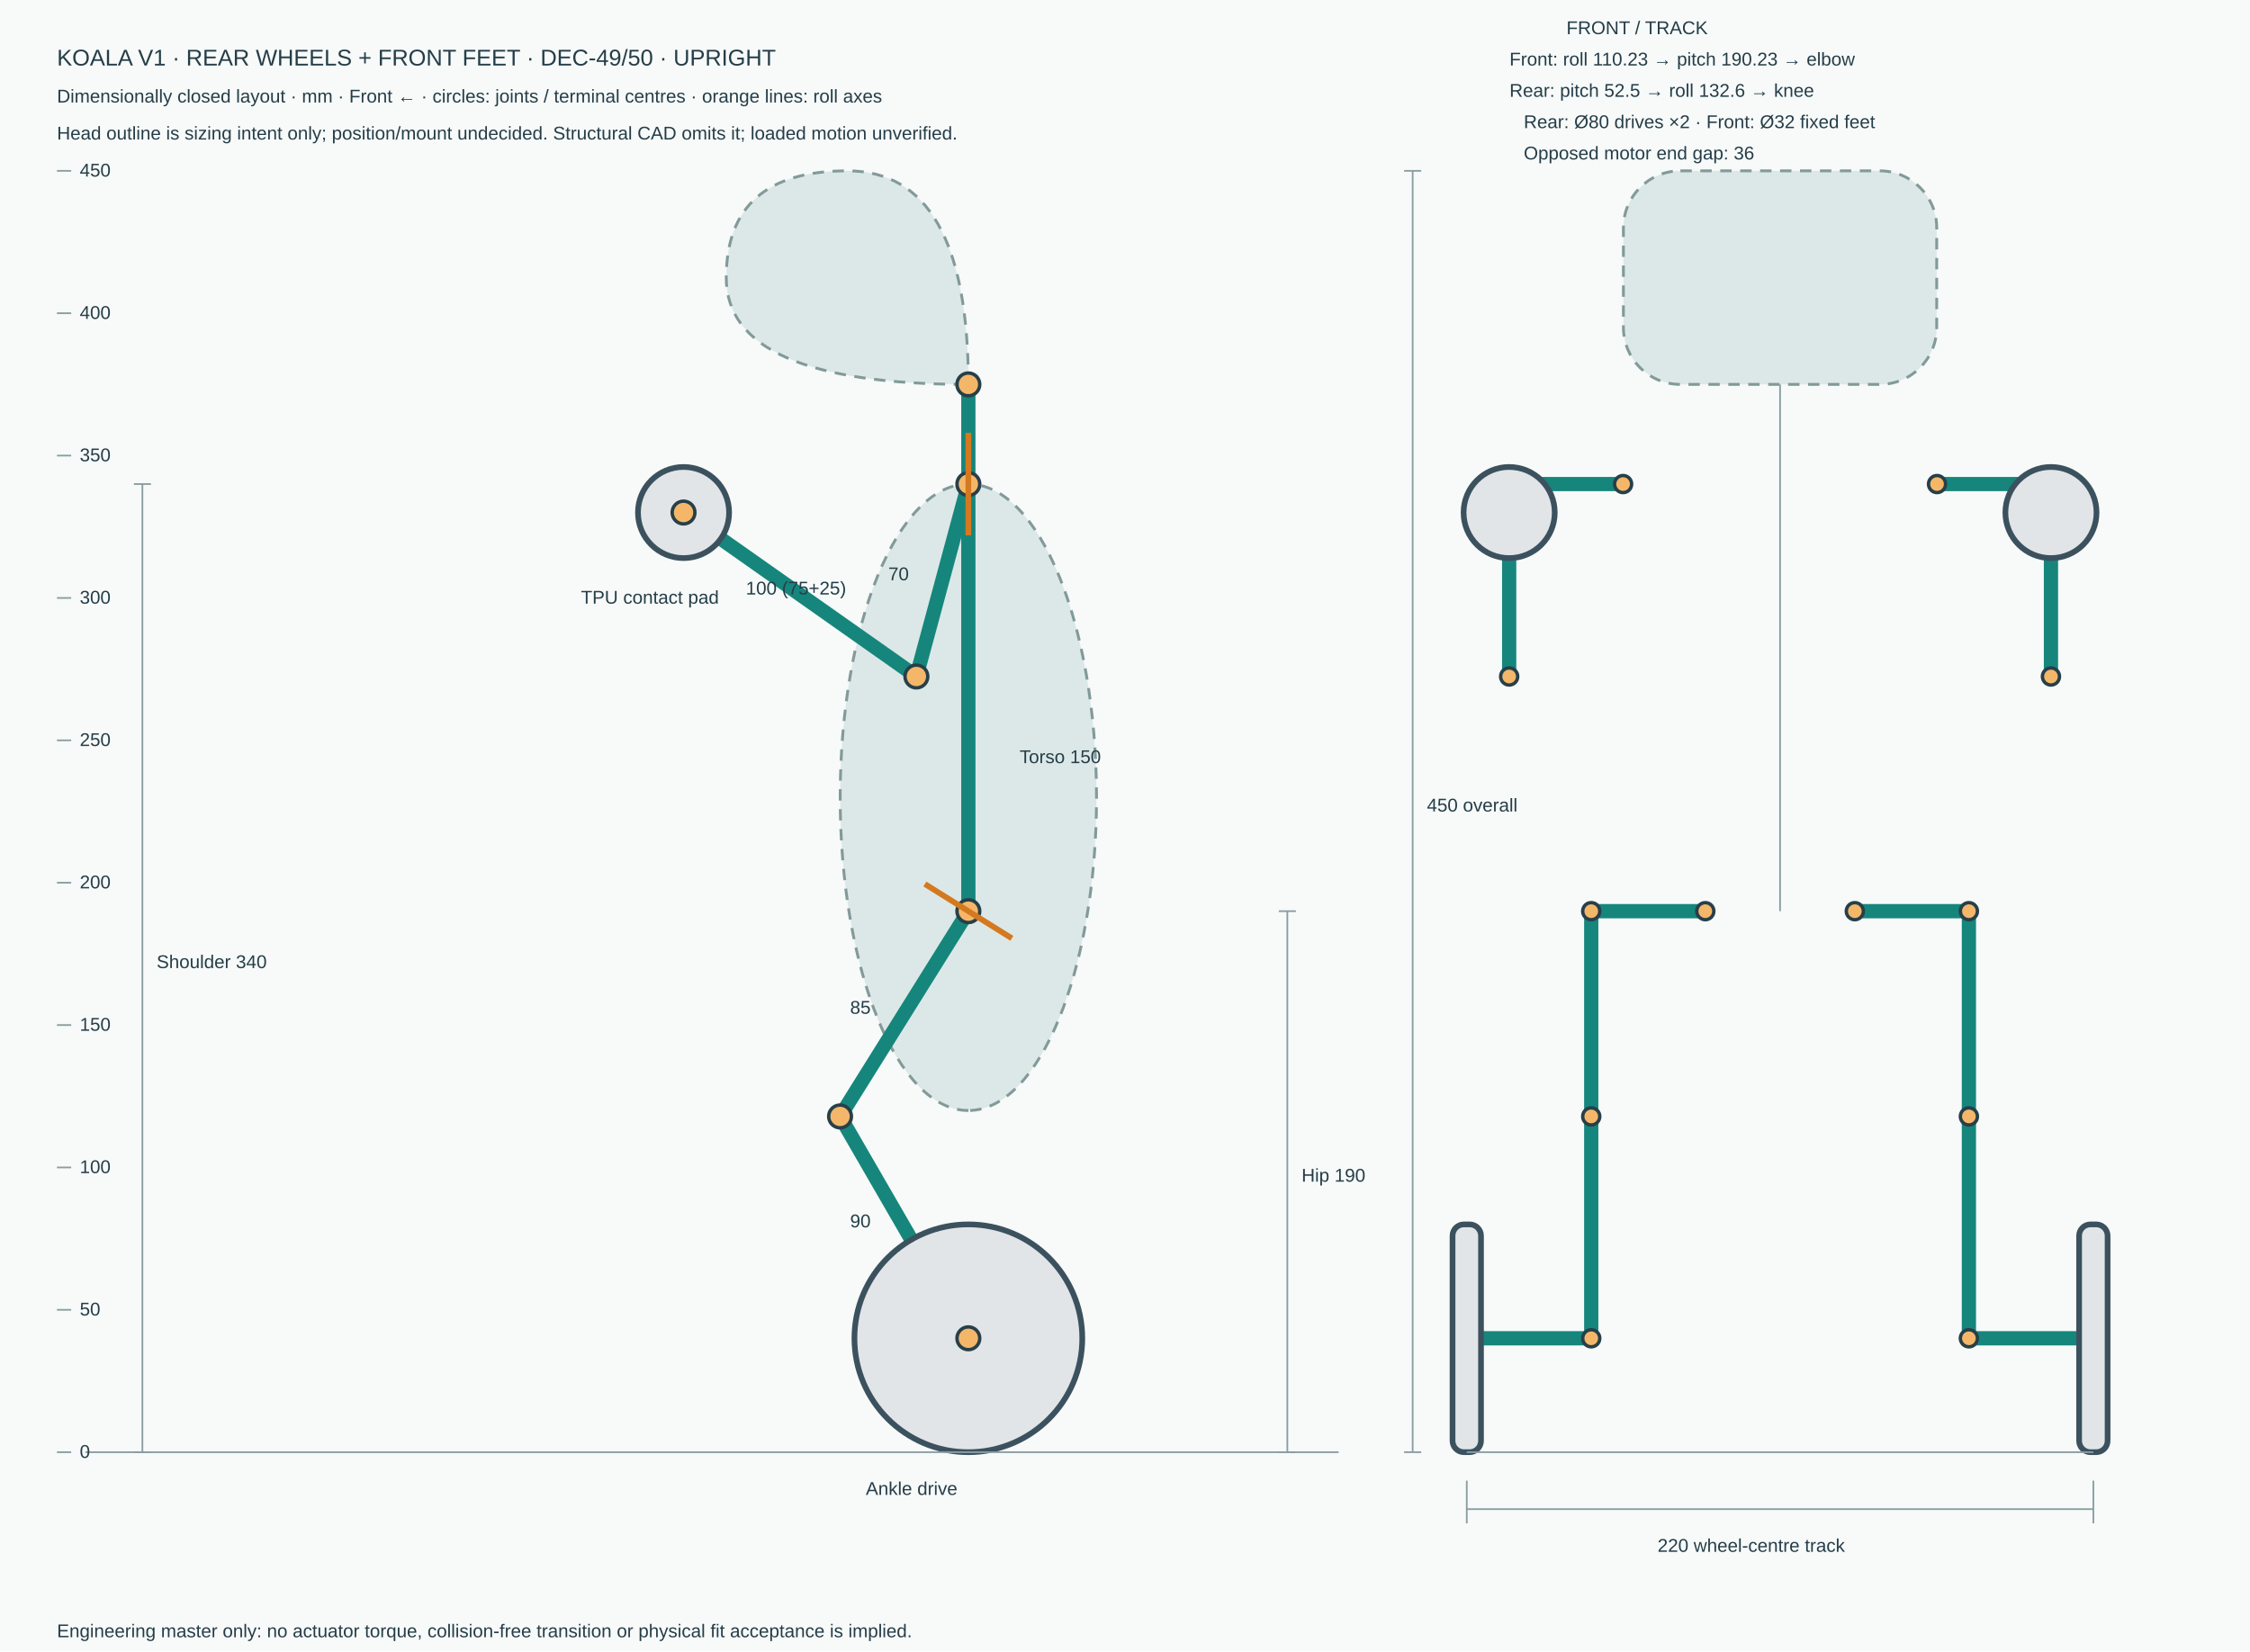
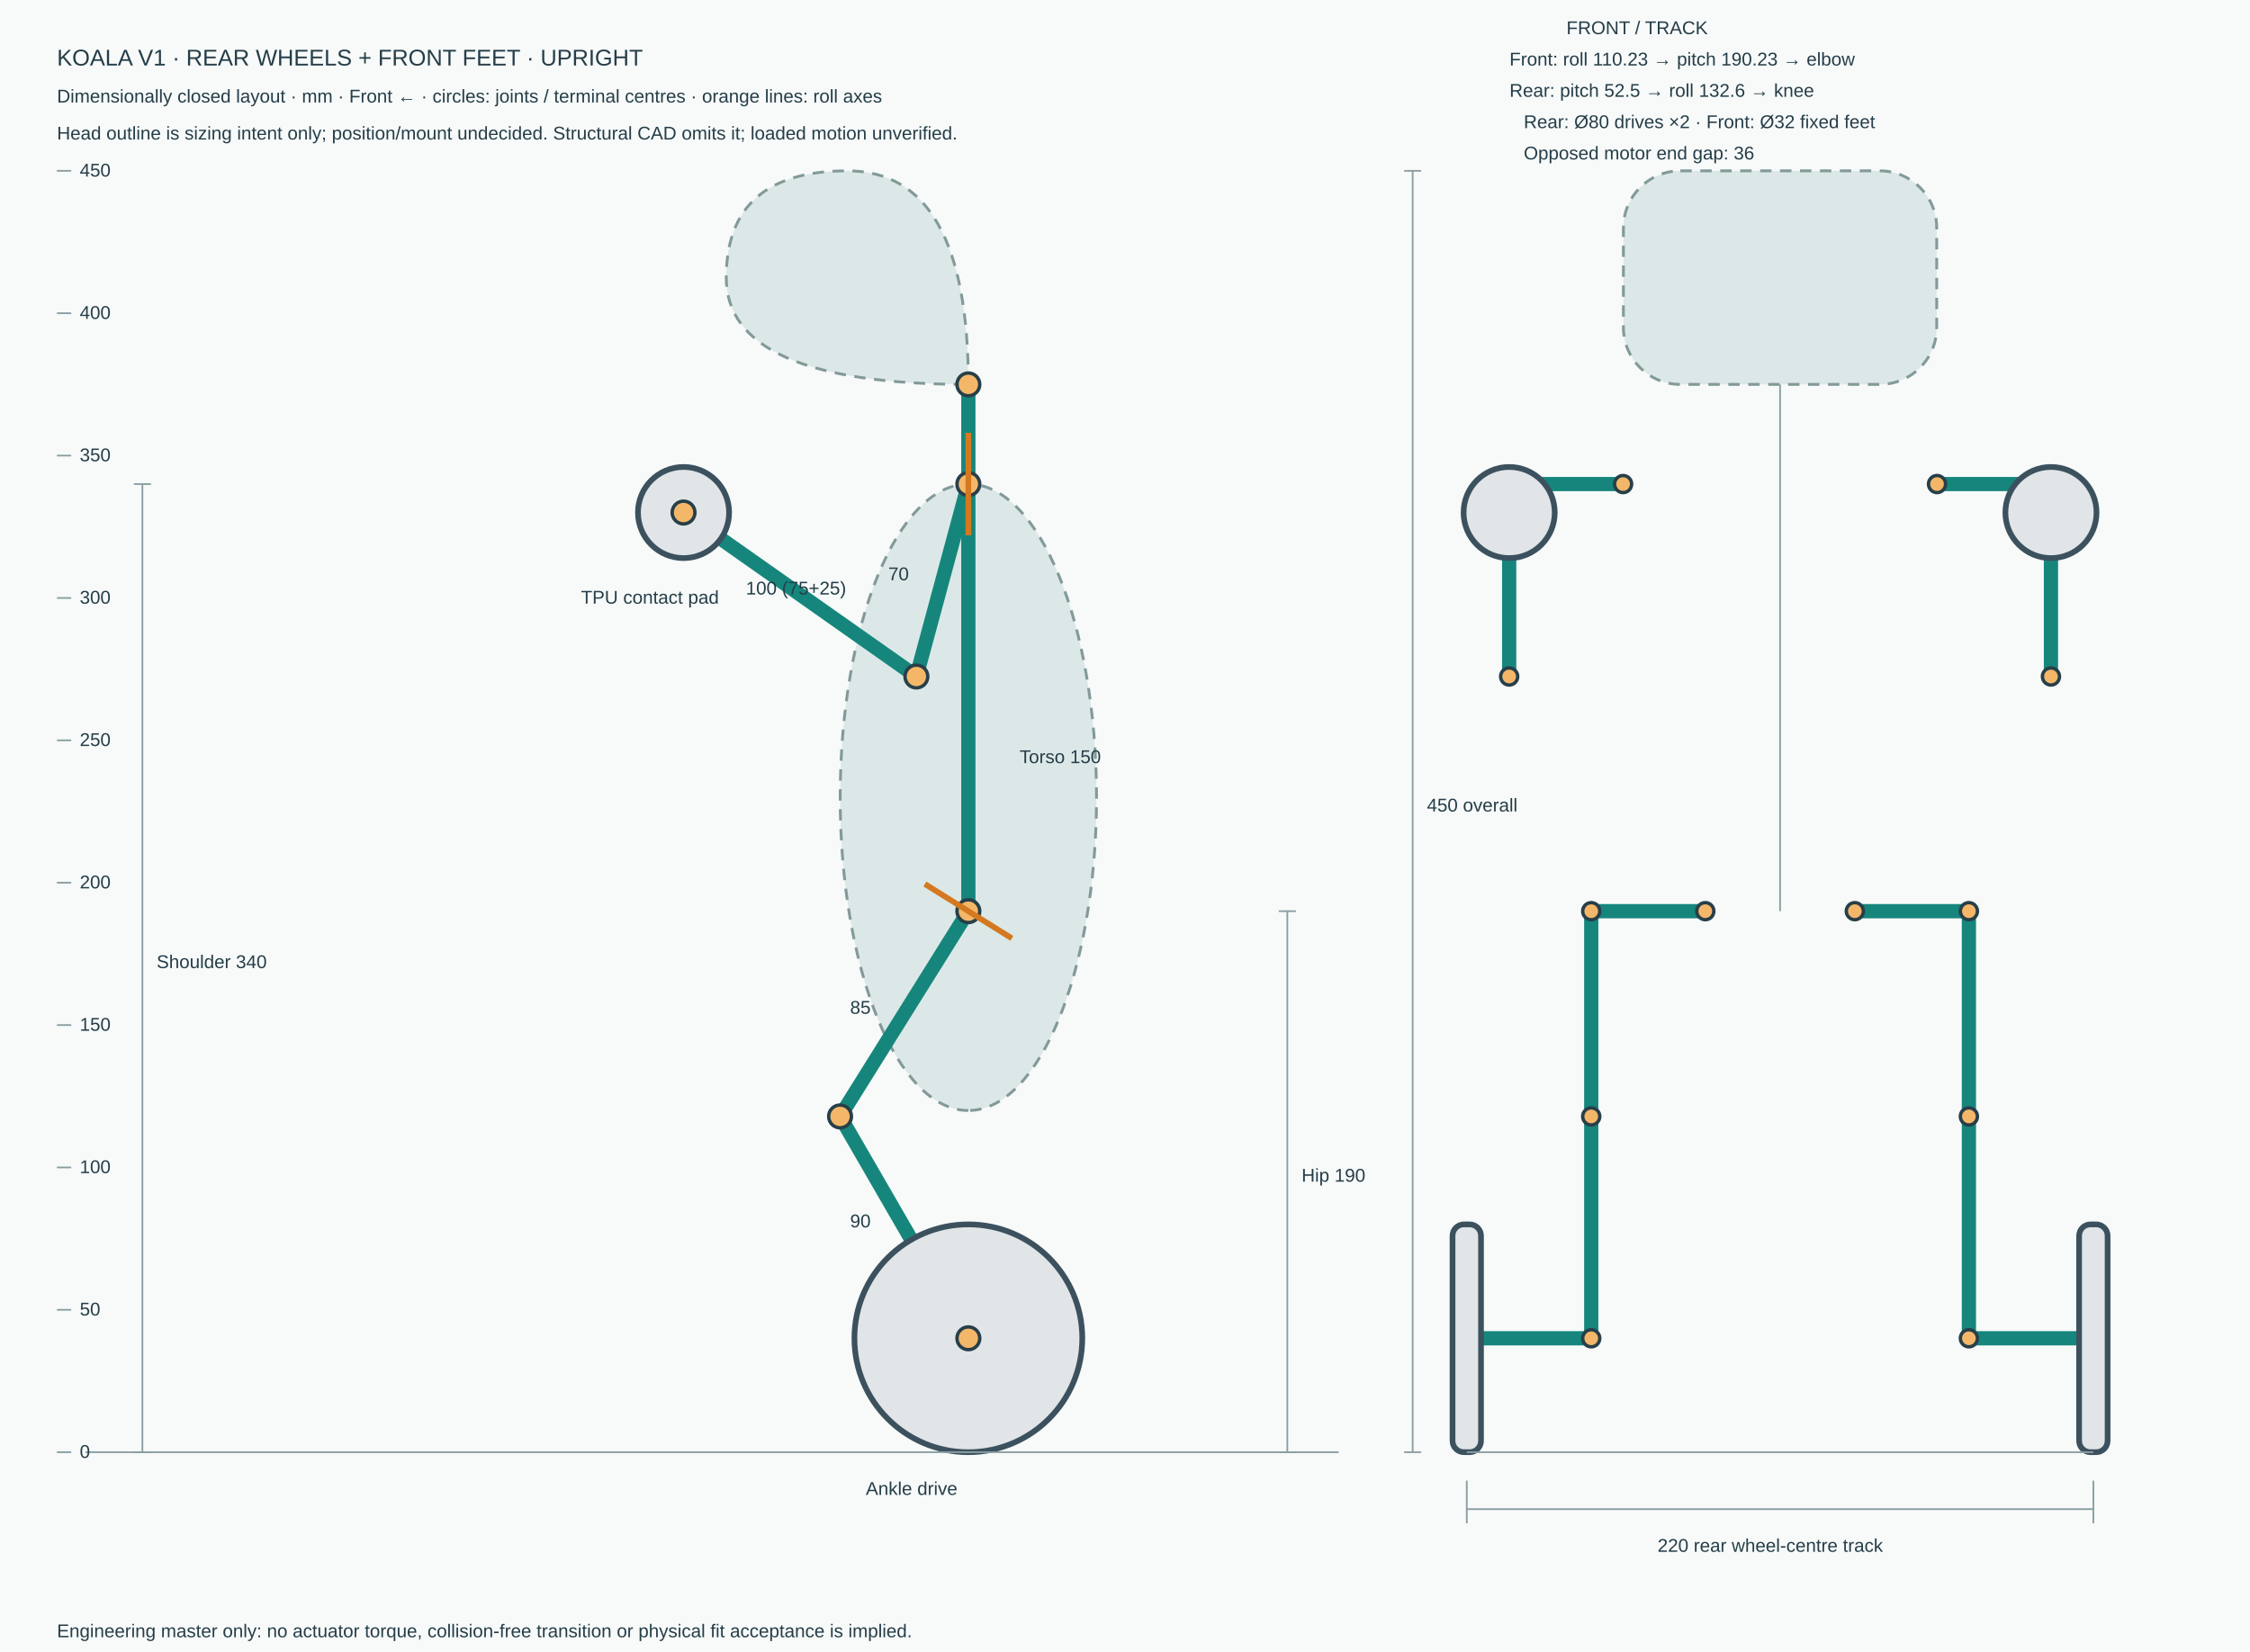
<svg xmlns="http://www.w3.org/2000/svg" viewBox="-340 -510 790 580" width="1580" height="1160">
  <style>text{font-family:Arial,sans-serif;fill:#253d48;font-size:8px}.small{font-size:6.5px}.bone{fill:none;stroke:#16867c;stroke-width:5;stroke-linecap:round}.shell{fill:#dce8e7;stroke:#829a99;stroke-width:1;stroke-dasharray:4 3}.wheel{fill:#e1e5e8;stroke:#3c515e;stroke-width:2}.guide{fill:none;stroke:#8b9da3;stroke-width:.6}.dot{fill:#f4b769;stroke:#273f49;stroke-width:1.2}</style>
  <rect x="-340" y="-510" width="790" height="580" fill="#f7faf9" />
-   <text x="-320" y="-487" class="">KOALA V1 · REAR WHEELS + FRONT FEET · DEC-49/50 · UPRIGHT</text>
+   <text x="-320" y="-487" class="">KOALA V1 · REAR WHEELS + FRONT FEET · UPRIGHT</text>
  <text x="-320" y="-474" class="small">Dimensionally closed layout · mm · Front ← · circles: joints / terminal centres · orange lines: roll axes</text>
  <text x="-320" y="-461" class="small">Head outline is sizing intent only; position/mount undecided. Structural CAD omits it; loaded motion unverified.</text>
  <ellipse class="shell" cx="-2.4492935982947065e-15" cy="-230.0" rx="110.0" ry="45" transform="rotate(90.0 -2.4492935982947065e-15 -230.0)" />
  <path class="shell" d="M-2.1431318985078682e-15,-375.0 Q-2.1431318985078682e-15,-450.0 -42.5,-450.0 Q-85.0,-450.0 -85.0,-412.5 Q-85.0,-375.0 -2.1431318985078682e-15,-375.0 Z" />
  <path class="bone" d="M0,-190.0 L0,-340.0" />
  <path class="bone" d="M0,-340.0 L-2.1431318985078682e-15,-375.0" />
  <circle class="dot" cx="-2.1431318985078682e-15" cy="-375.0" r="4" />
  <text x="18" y="-242.0" class="small">Torso 150</text>
  <path class="bone" d="M0,-190.0 L-45.044,-117.917" />
  <path class="bone" d="M-45.044,-117.917 L0,-40.0" />
  <circle class="dot" cx="0" cy="-190.0" r="4" />
  <circle class="dot" cx="-45.044" cy="-117.917" r="4" />
  <circle class="dot" cx="0" cy="-40.0" r="4" />
  <path d="M-15.265,-199.539 L15.265,-180.461" stroke="#d47920" stroke-width="2" />
  <circle class="wheel" cx="0" cy="-40.0" r="40.0" />
  <circle class="dot" cx="0" cy="-40.0" r="4" />
  <text x="-41.522" y="-153.958" class="small">85</text>
  <text x="-41.522" y="-78.958" class="small">90</text>
  <text x="-36" y="15.0" class="small">Ankle drive</text>
  <path class="bone" d="M0,-340.0 L-18.242,-272.419" />
  <path class="bone" d="M-18.242,-272.419 L-100.0,-330.0" />
  <circle class="dot" cx="0" cy="-340.0" r="4" />
  <circle class="dot" cx="-18.242" cy="-272.419" r="4" />
  <circle class="dot" cx="-100.0" cy="-330.0" r="4" />
  <path d="M-1.102182119232618e-15,-358.0 L1.102182119232618e-15,-322.0" stroke="#d47920" stroke-width="2" />
  <circle class="wheel" cx="-100.0" cy="-330.0" r="16.0" />
  <circle class="dot" cx="-100.0" cy="-330.0" r="4" />
  <text x="-28.121" y="-306.209" class="small">70</text>
  <text x="-78.121" y="-301.209" class="small">100 (75+25)</text>
  <text x="-136.0" y="-298.0" class="small">TPU contact pad</text>
  <path class="guide" d="M130,0 L-310,0" />
  <path class="guide" d="M-320,0 L-315,0" />
  <text x="-312" y="2" class="small">0</text>
  <path class="guide" d="M-320,-50 L-315,-50" />
  <text x="-312" y="-48" class="small">50</text>
  <path class="guide" d="M-320,-100 L-315,-100" />
  <text x="-312" y="-98" class="small">100</text>
  <path class="guide" d="M-320,-150 L-315,-150" />
  <text x="-312" y="-148" class="small">150</text>
  <path class="guide" d="M-320,-200 L-315,-200" />
  <text x="-312" y="-198" class="small">200</text>
  <path class="guide" d="M-320,-250 L-315,-250" />
  <text x="-312" y="-248" class="small">250</text>
  <path class="guide" d="M-320,-300 L-315,-300" />
  <text x="-312" y="-298" class="small">300</text>
  <path class="guide" d="M-320,-350 L-315,-350" />
  <text x="-312" y="-348" class="small">350</text>
  <path class="guide" d="M-320,-400 L-315,-400" />
  <text x="-312" y="-398" class="small">400</text>
  <path class="guide" d="M-320,-450 L-315,-450" />
  <text x="-312" y="-448" class="small">450</text>
  <path class="guide" d="M112,0 V-190.0 M109,0 h6 M109,-190.0 h6" />
  <text x="117" y="-95.0" class="small">Hip 190</text>
  <path class="guide" d="M-290,0 V-340.0 M-293,0 h6 M-293,-340.0 h6" />
  <text x="-285" y="-170.0" class="small">Shoulder 340</text>
  <path class="guide" d="M156,0 V-450 M153,0 h6 M153,-450 h6" />
  <text x="161" y="-225.0" class="small">450 overall</text>
  <text x="210" y="-498" class="small">FRONT / TRACK</text>
  <path class="guide" d="M285,-190.0 V-340.0 V-375.0" />
  <rect class="shell" x="230.0" y="-450.0" width="110.0" height="75.0" rx="20" />
  <path class="bone" d="M258.75,-190.0 H218.7" />
  <circle class="dot" cx="258.75" cy="-190.0" r="3" />
  <path class="bone" d="M218.7,-190.0 V-117.917 V-40.0 H175.0" />
  <circle class="dot" cx="218.7" cy="-190.0" r="3" />
  <circle class="dot" cx="218.7" cy="-117.917" r="3" />
  <circle class="dot" cx="218.7" cy="-40.0" r="3" />
  <rect class="wheel" x="170.0" y="-80.0" width="10" height="80" rx="4" />
  <path class="bone" d="M311.25,-190.0 H351.3" />
  <circle class="dot" cx="311.25" cy="-190.0" r="3" />
  <path class="bone" d="M351.3,-190.0 V-117.917 V-40.0 H395.0" />
  <circle class="dot" cx="351.3" cy="-190.0" r="3" />
  <circle class="dot" cx="351.3" cy="-117.917" r="3" />
  <circle class="dot" cx="351.3" cy="-40.0" r="3" />
  <rect class="wheel" x="390.0" y="-80.0" width="10" height="80" rx="4" />
  <path class="bone" d="M229.885,-340.0 H189.885" />
  <circle class="dot" cx="229.885" cy="-340.0" r="3" />
  <path class="bone" d="M189.885,-340.0 V-272.419 V-330.0 H189.885" />
  <circle class="dot" cx="189.885" cy="-340.0" r="3" />
  <circle class="dot" cx="189.885" cy="-272.419" r="3" />
  <circle class="dot" cx="189.885" cy="-330.0" r="3" />
  <circle class="wheel" cx="189.885" cy="-330.0" r="16.0" />
  <path class="bone" d="M340.115,-340.0 H380.115" />
  <circle class="dot" cx="340.115" cy="-340.0" r="3" />
  <path class="bone" d="M380.115,-340.0 V-272.419 V-330.0 H380.115" />
  <circle class="dot" cx="380.115" cy="-340.0" r="3" />
  <circle class="dot" cx="380.115" cy="-272.419" r="3" />
  <circle class="dot" cx="380.115" cy="-330.0" r="3" />
  <circle class="wheel" cx="380.115" cy="-330.0" r="16.0" />
  <path class="guide" d="M175.0,0 H395.0 M175.0,10 v15 M395.0,10 v15 M175.0,20 H395.0" />
-   <text x="242" y="35" class="small">220 wheel-centre track</text>
+   <text x="242" y="35" class="small">220 rear wheel-centre track</text>
  <text x="190" y="-487" class="small">Front: roll 110.23 → pitch 190.23 → elbow</text>
  <text x="190" y="-476" class="small">Rear: pitch 52.5 → roll 132.6 → knee</text>
  <text x="195" y="-465" class="small">Rear: Ø80 drives ×2 · Front: Ø32 fixed feet</text>
  <text x="195" y="-454" class="small">Opposed motor end gap: 36</text>
  <text x="-320" y="65" class="small">Engineering master only: no actuator torque, collision-free transition or physical fit acceptance is implied.</text>
</svg>
